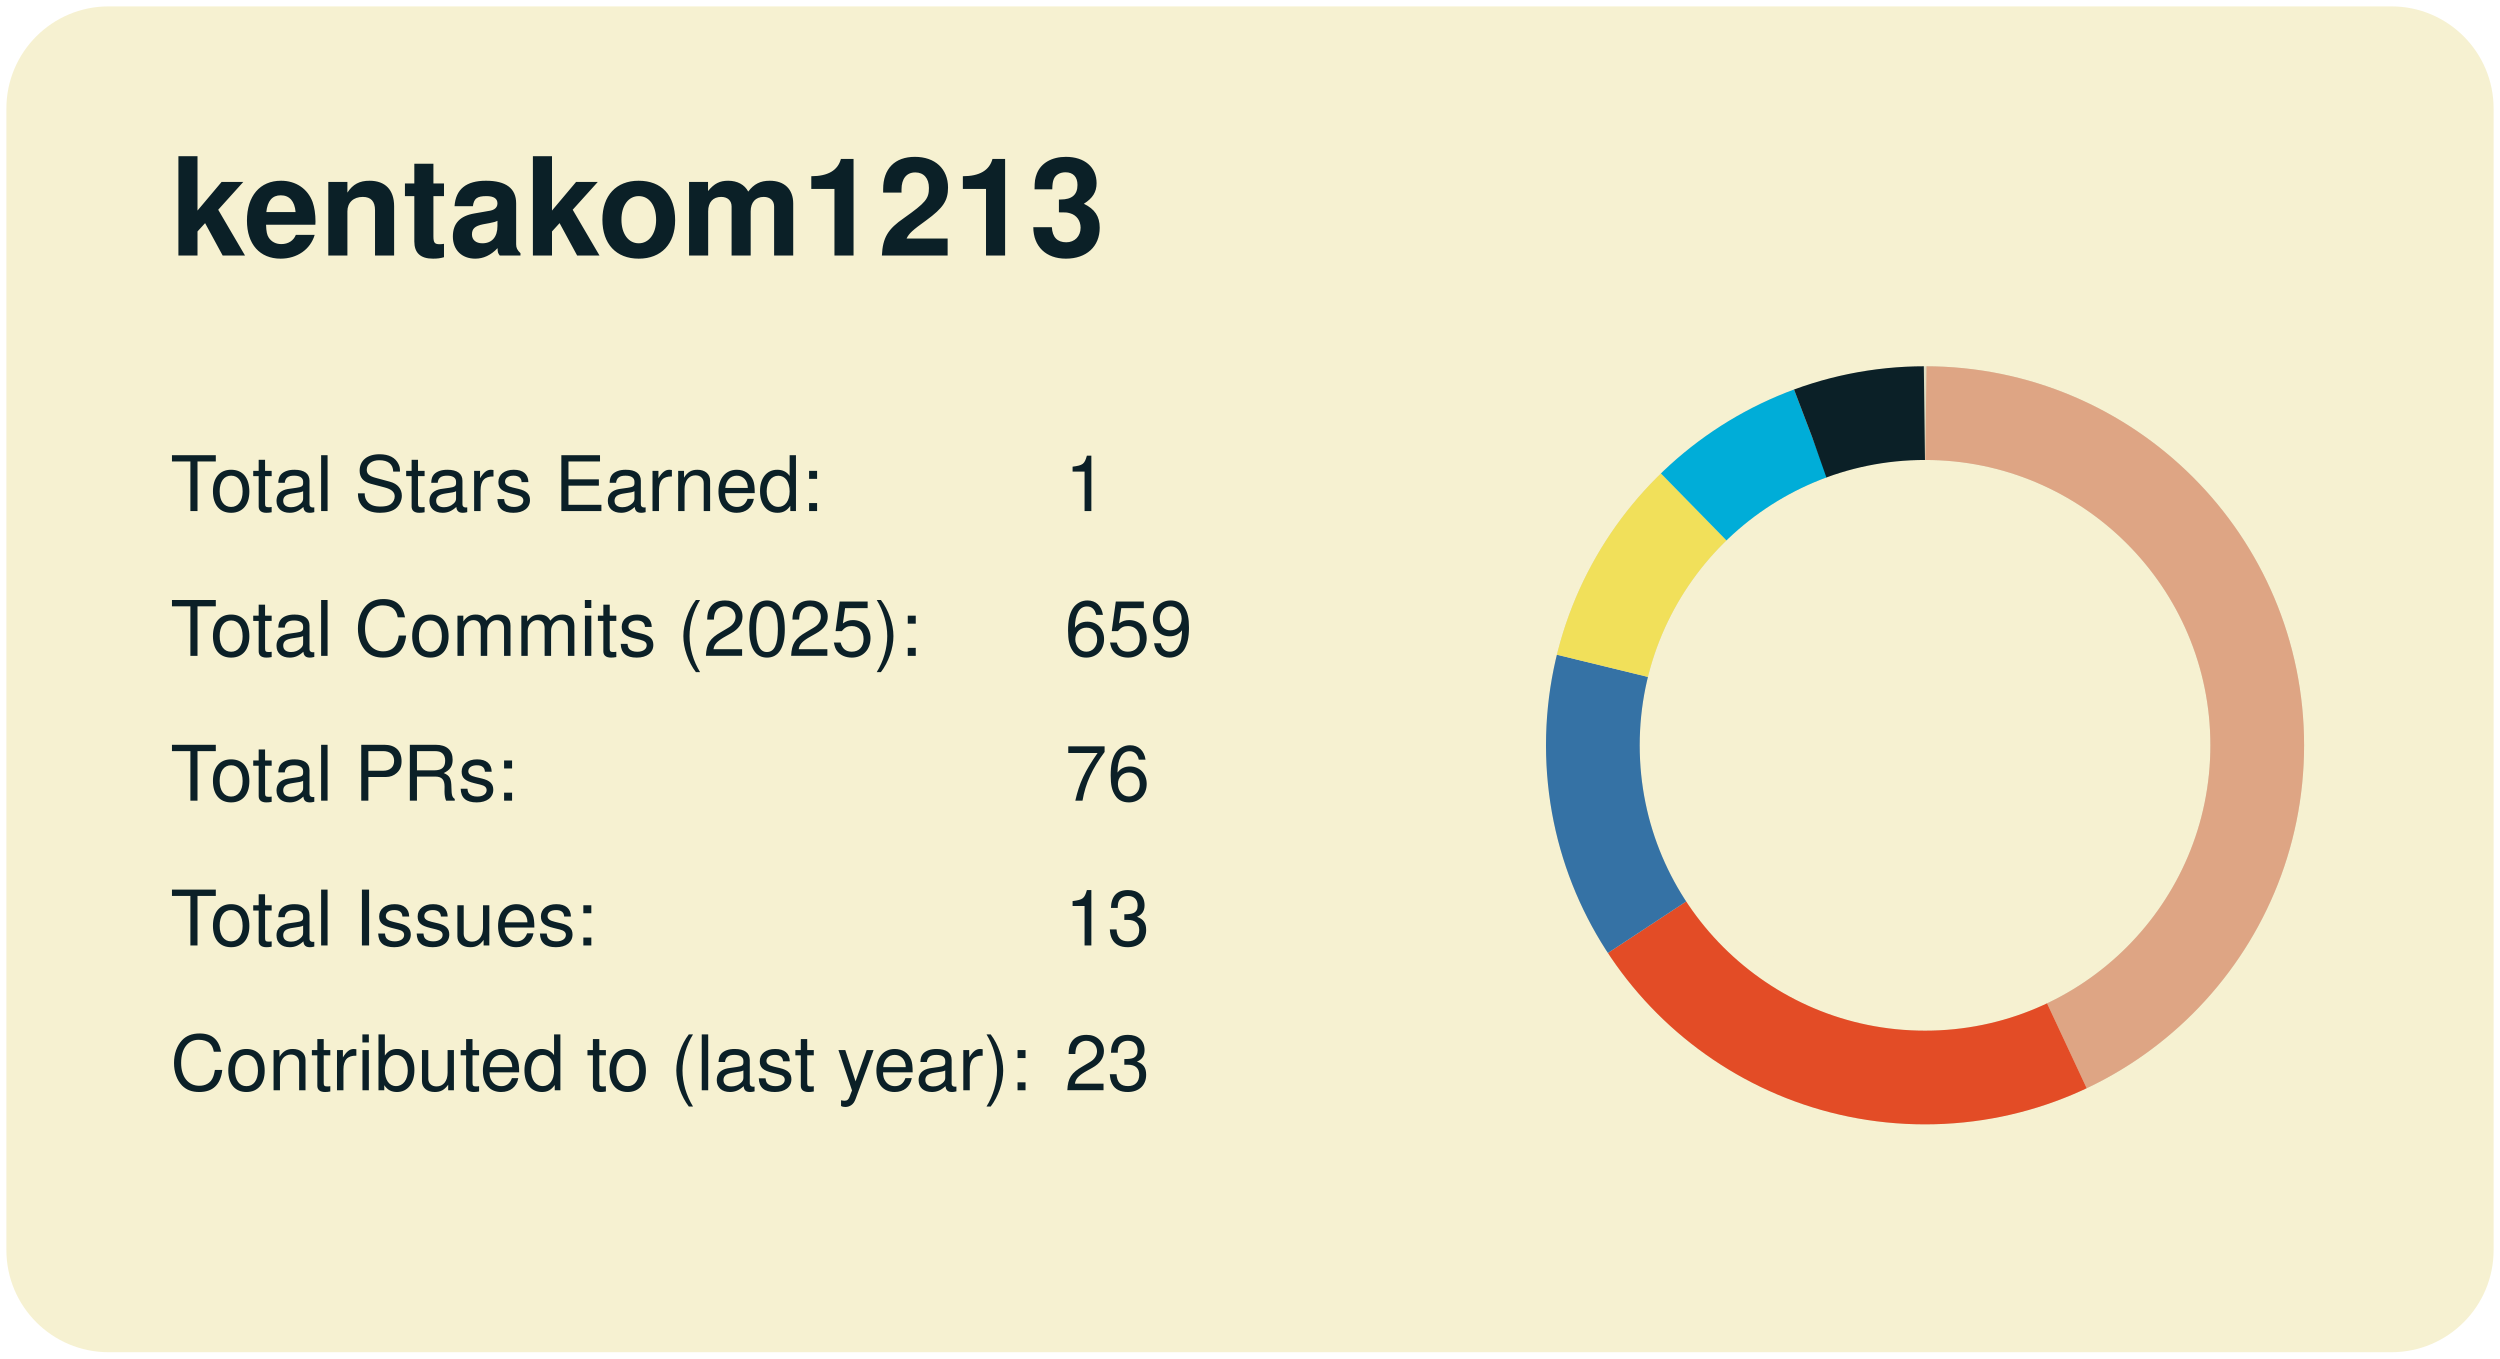
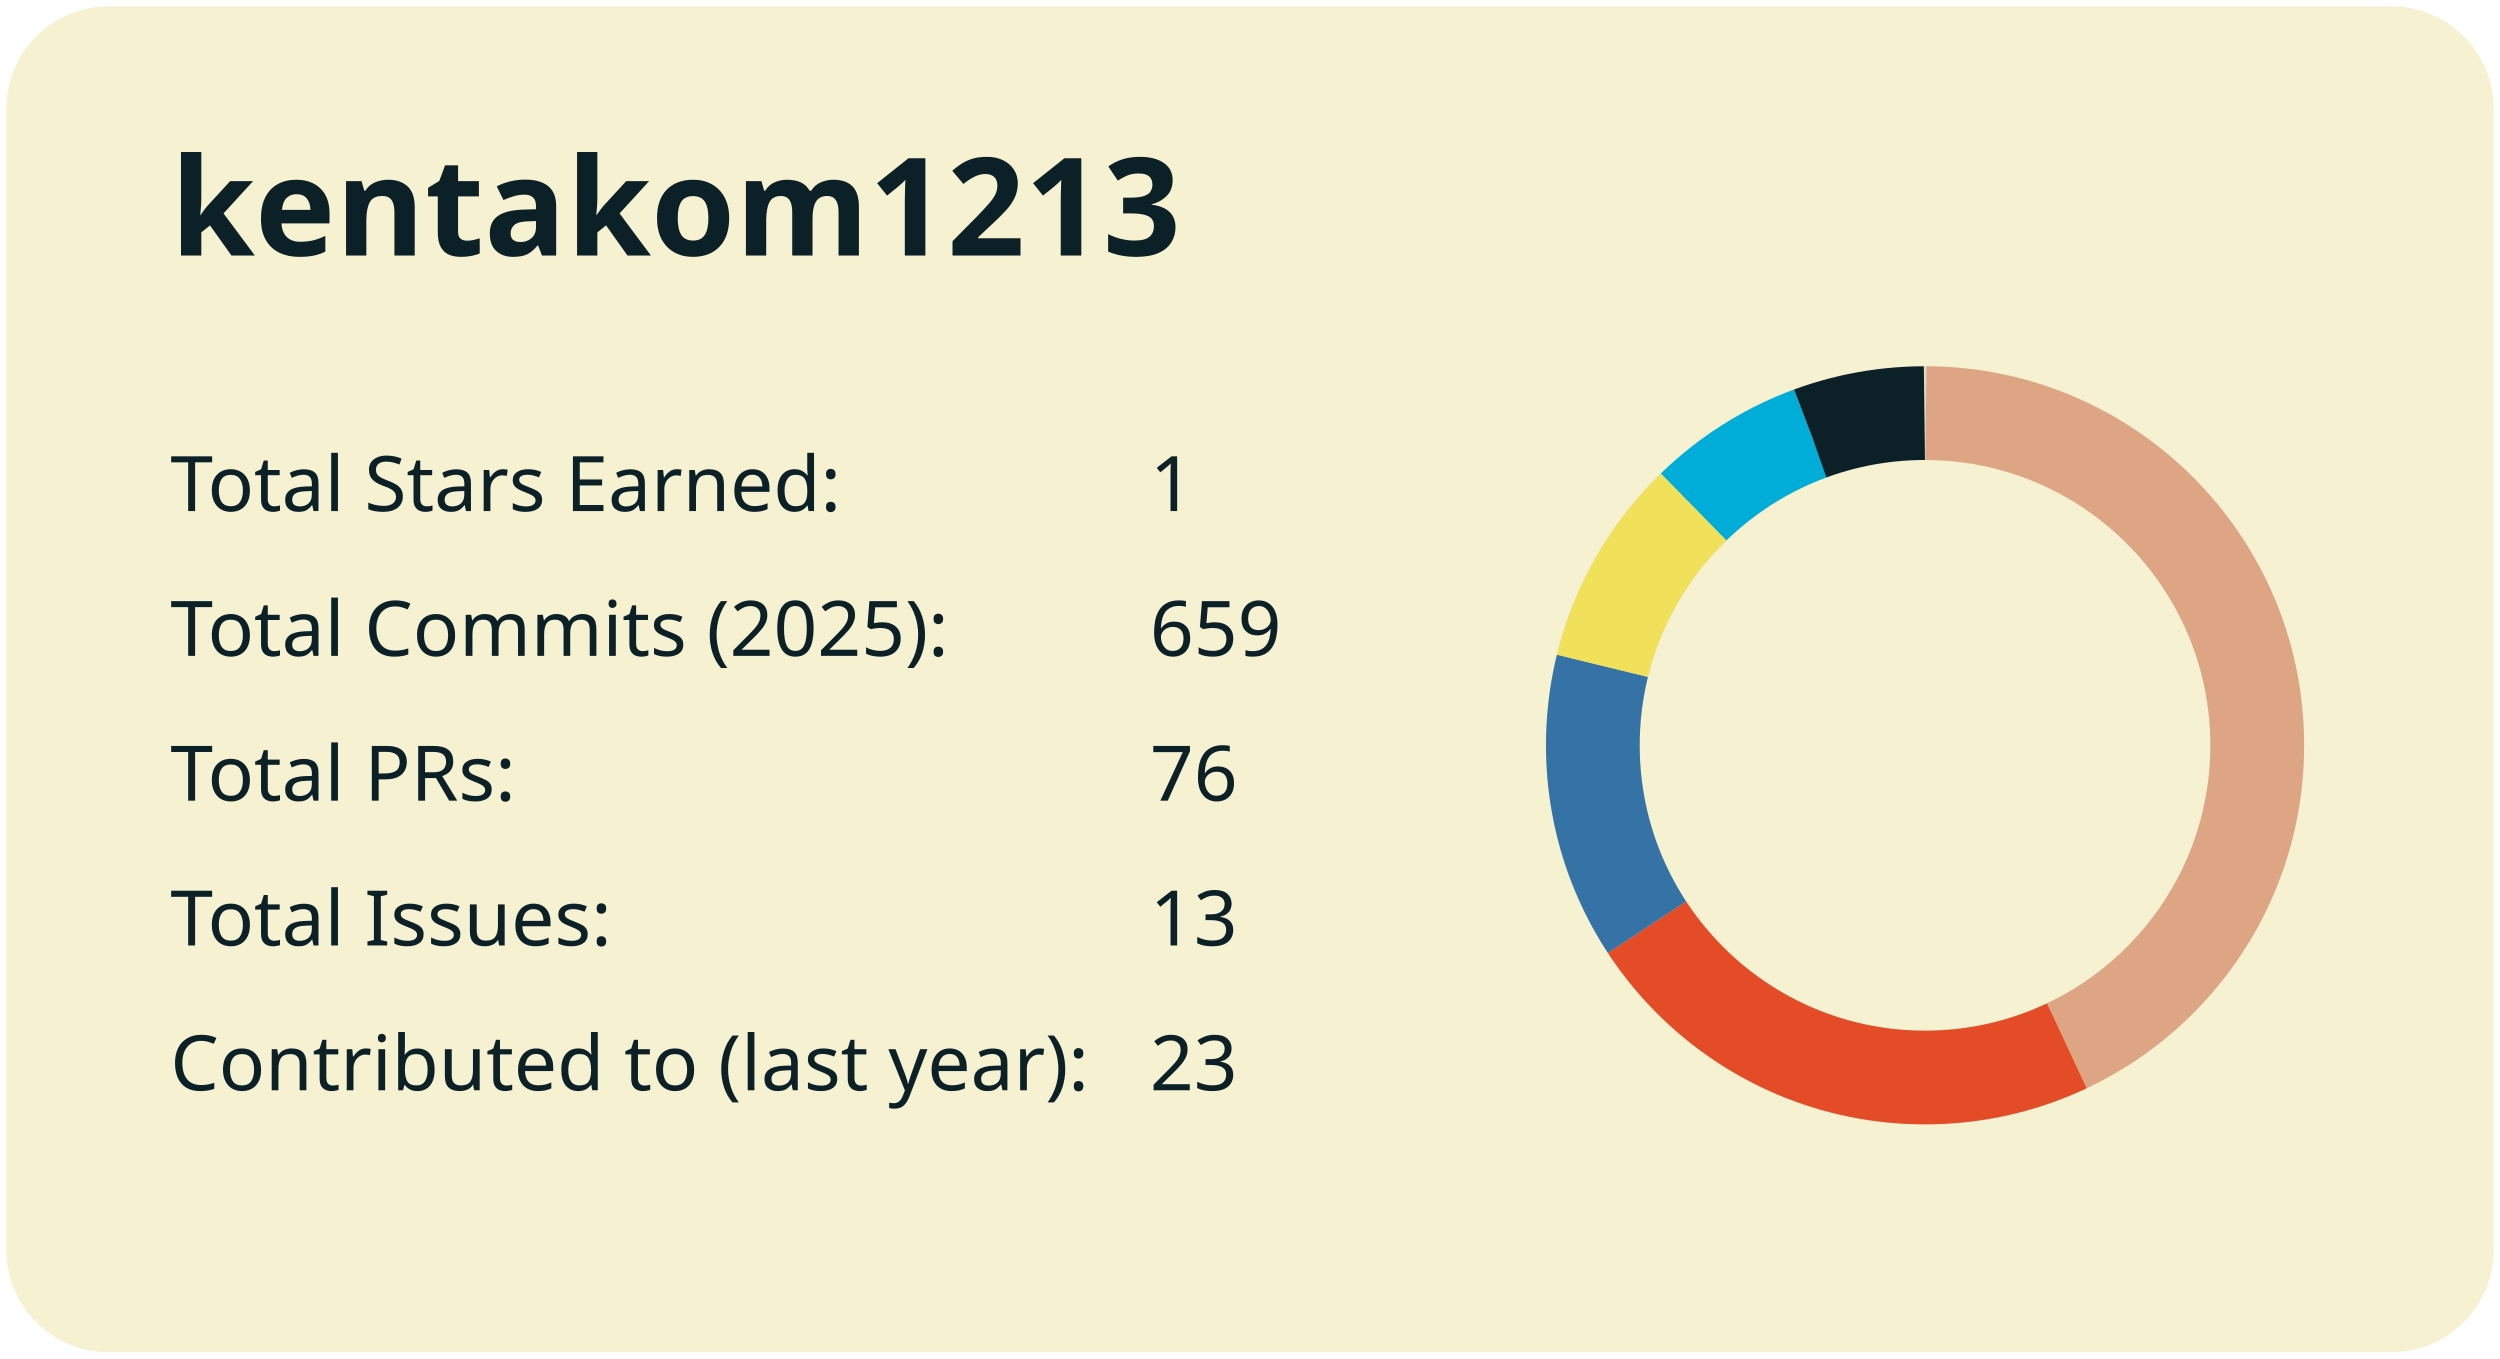
<svg xmlns="http://www.w3.org/2000/svg" width="587" height="319" viewBox="0 0 587 319" fill="none">
  <defs>
    <style>
                        
                        .font {
-                                 font-family: -apple-system, BlinkMacSystemFont, "Segoe UI", Helvetica, Arial, sans-serif;
+                                 font-family: ubuntu;
                        }

                        .title {
                                font-size: 32px;
                                font-weight: 700;
                                fill: #0B2027;
                        }

                        .label {
                                font-size: 18px;
                                font-weight: 500;
                                fill: #0B2027;
                        }

                        .value {
                                font-size: 18px;
                                font-weight: 500;
                                fill: #0B2027;
                        }
                        
                </style>
  </defs>
  <rect x="1.5" y="1.5" width="584" height="316" rx="24" fill="#F6F1D1" stroke="#0B2027" stroke-width="0" />
  <text class="font title" x="40" y="60">kentakom1213</text>
  <text class="font label" x="40" y="120">Total Stars Earned:</text>
-   <text class="font value" x="250" y="120" fill="#DEA584">1</text>
+   <text class="font value" x="270" y="120" fill="#DEA584">1</text>
  <text class="font label" x="40" y="154">Total Commits (2025):</text>
-   <text class="font value" x="250" y="154" fill="#E34C26">659</text>
+   <text class="font value" x="270" y="154" fill="#E34C26">659</text>
  <text class="font label" x="40" y="188">Total PRs:</text>
-   <text class="font value" x="250" y="188" fill="#3572A5">76</text>
+   <text class="font value" x="270" y="188" fill="#3572A5">76</text>
  <text class="font label" x="40" y="222">Total Issues:</text>
-   <text class="font value" x="250" y="222" fill="#F1E05A">13</text>
+   <text class="font value" x="270" y="222" fill="#F1E05A">13</text>
  <text class="font label" x="40" y="256">Contributed to (last year):</text>
-   <text class="font value" x="250" y="256" fill="#00ADD8">23</text>
+   <text class="font value" x="270" y="256" fill="#00ADD8">23</text>
  <circle cx="452" cy="175" r="78" fill="none" stroke="#0B2027" stroke-width="22" opacity="0.10" />
  <circle cx="452" cy="175" r="78" fill="none" stroke="#DEA584" stroke-width="22" stroke-linecap="butt" stroke-dasharray="210.732 279.682" stroke-dashoffset="122.603" transform="rotate(0 452 175)" />
  <circle cx="452" cy="175" r="78" fill="none" stroke="#E34C26" stroke-width="22" stroke-linecap="butt" stroke-dasharray="111.741 378.673" stroke-dashoffset="-88.129" transform="rotate(0 452 175)" />
  <circle cx="452" cy="175" r="78" fill="none" stroke="#3572A5" stroke-width="22" stroke-linecap="butt" stroke-dasharray="64.043 426.371" stroke-dashoffset="-199.870" transform="rotate(0 452 175)" />
  <circle cx="452" cy="175" r="78" fill="none" stroke="#F1E05A" stroke-width="22" stroke-linecap="butt" stroke-dasharray="43.597 446.817" stroke-dashoffset="-263.913" transform="rotate(0 452 175)" />
  <circle cx="452" cy="175" r="78" fill="none" stroke="#00ADD8" stroke-width="22" stroke-linecap="butt" stroke-dasharray="32.698 457.716" stroke-dashoffset="-307.510" transform="rotate(0 452 175)" />
  <circle cx="452" cy="175" r="78" fill="none" stroke="#0B2027" stroke-width="22" stroke-linecap="butt" stroke-dasharray="27.248 463.166" stroke-dashoffset="-340.208" transform="rotate(0 452 175)" />
  <circle cx="452" cy="175" r="61" fill="#F6F1D1" />
</svg>
